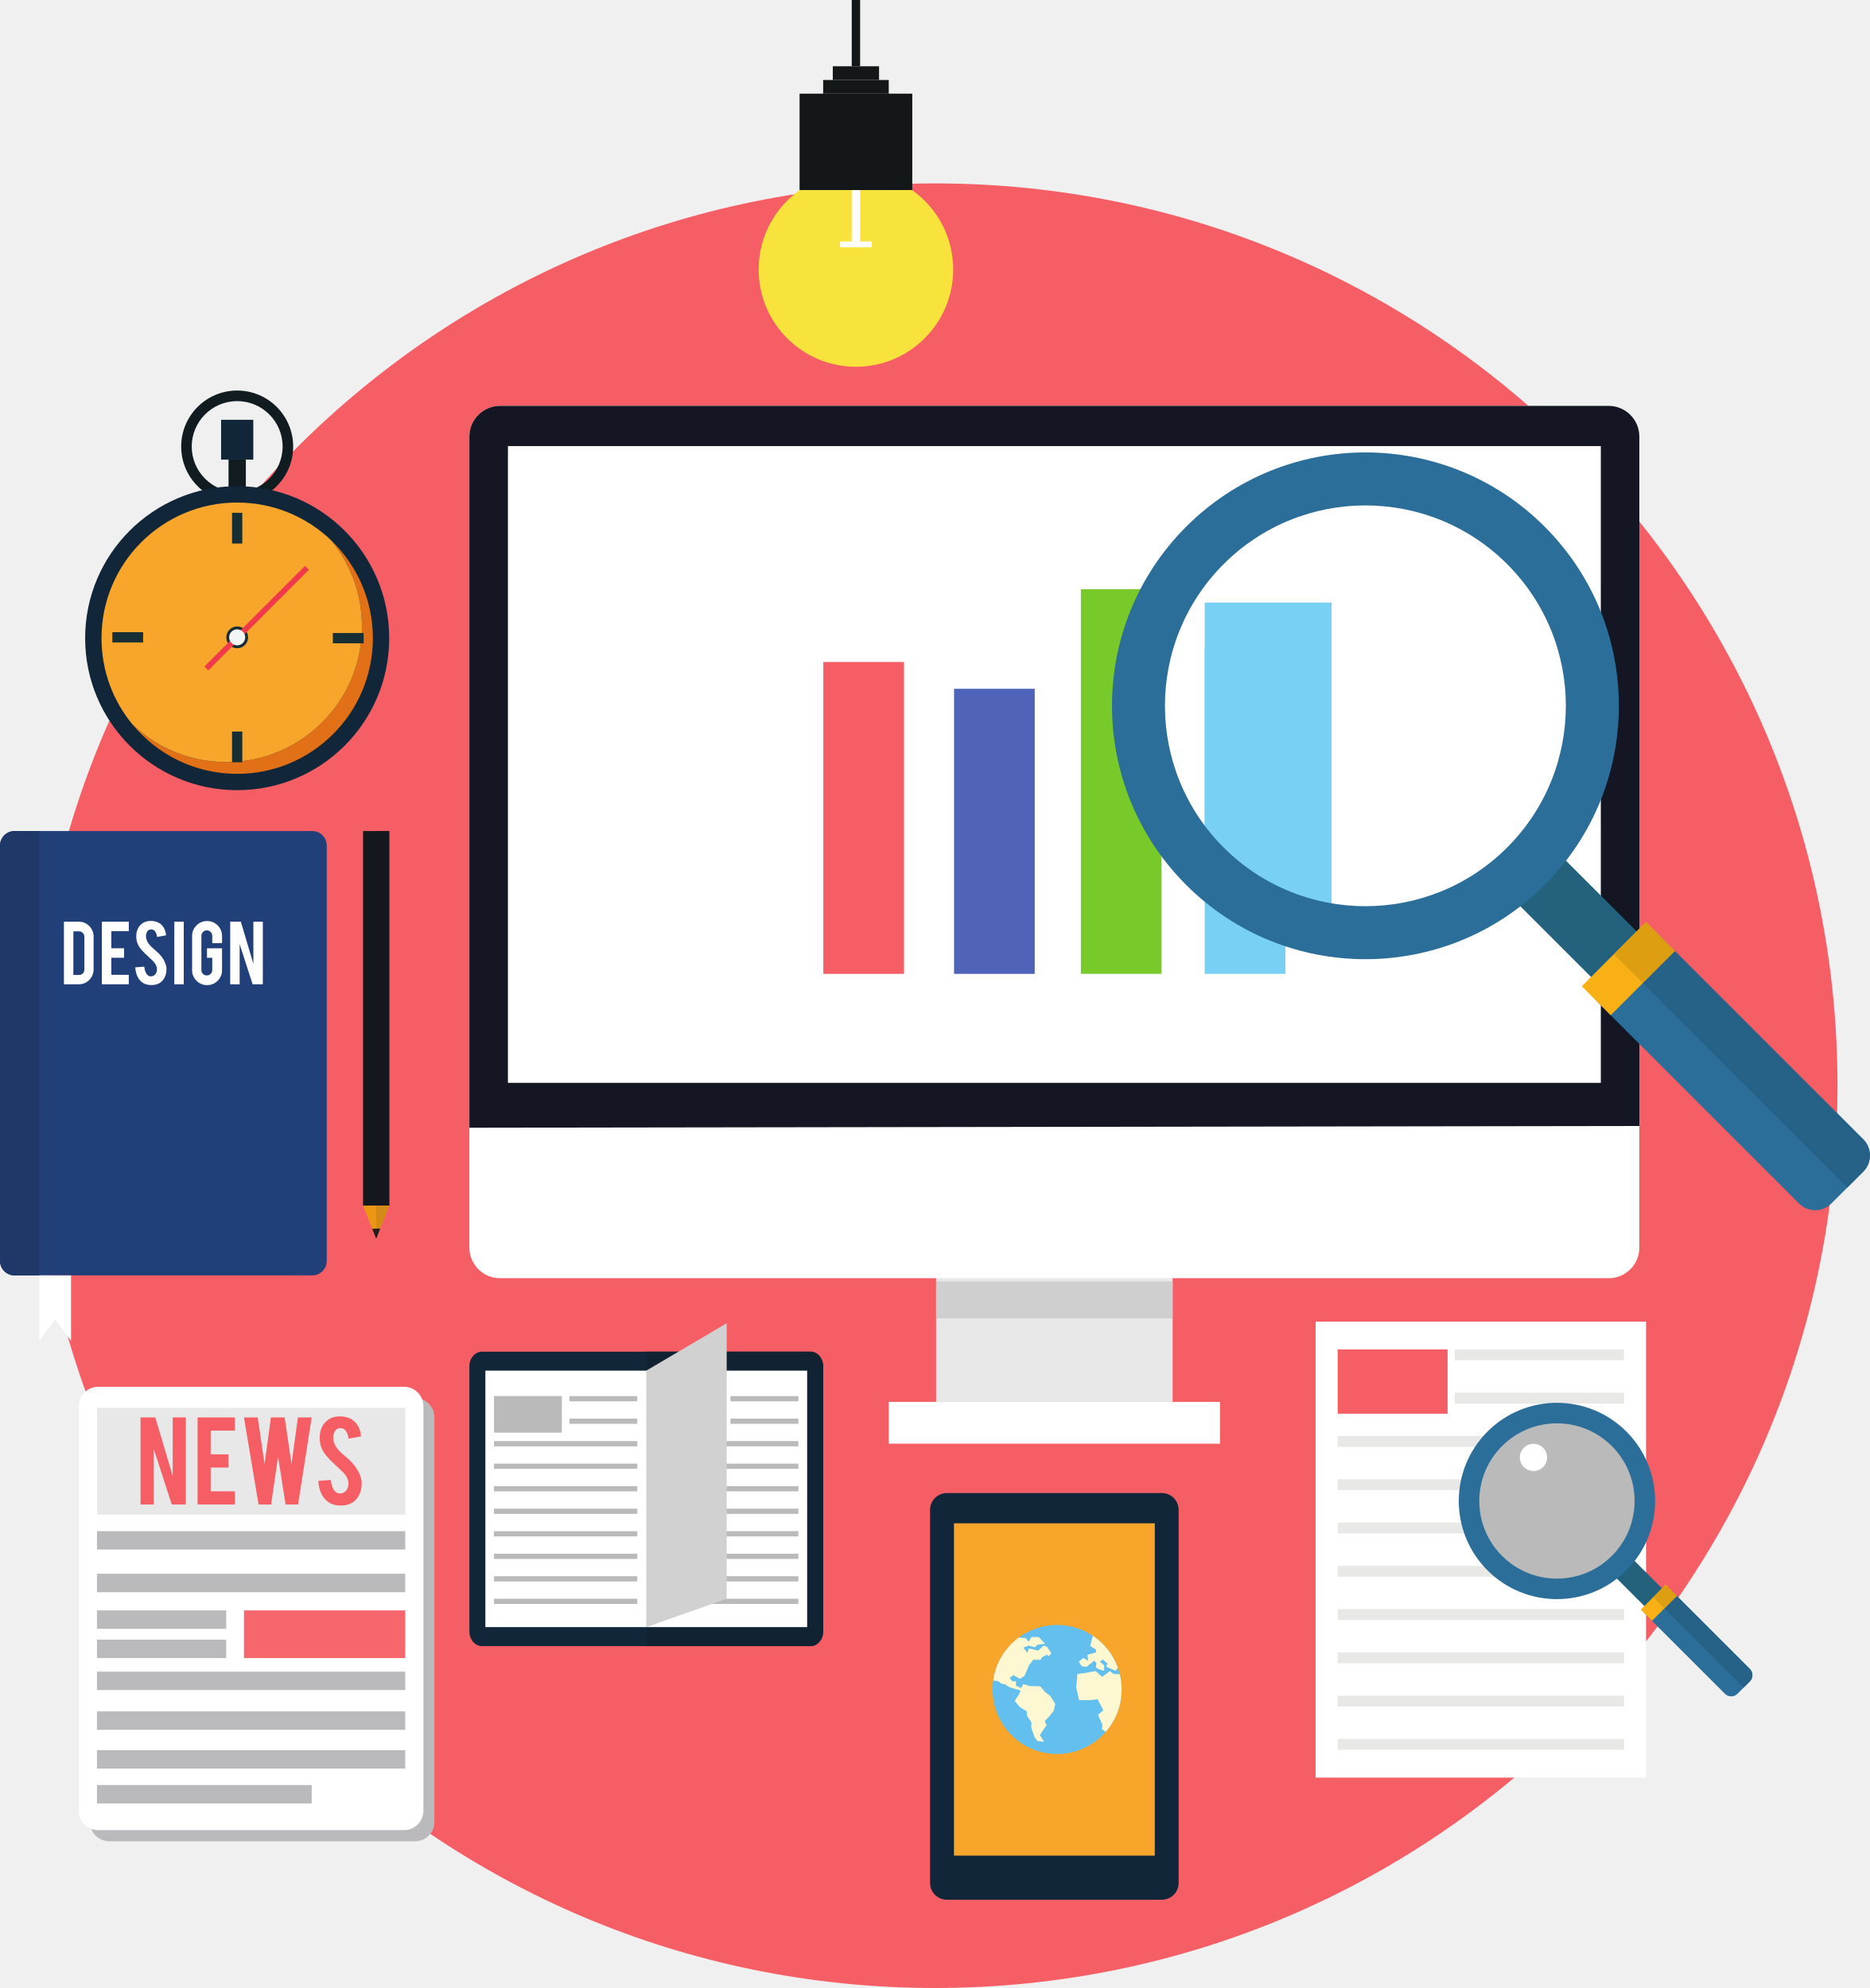
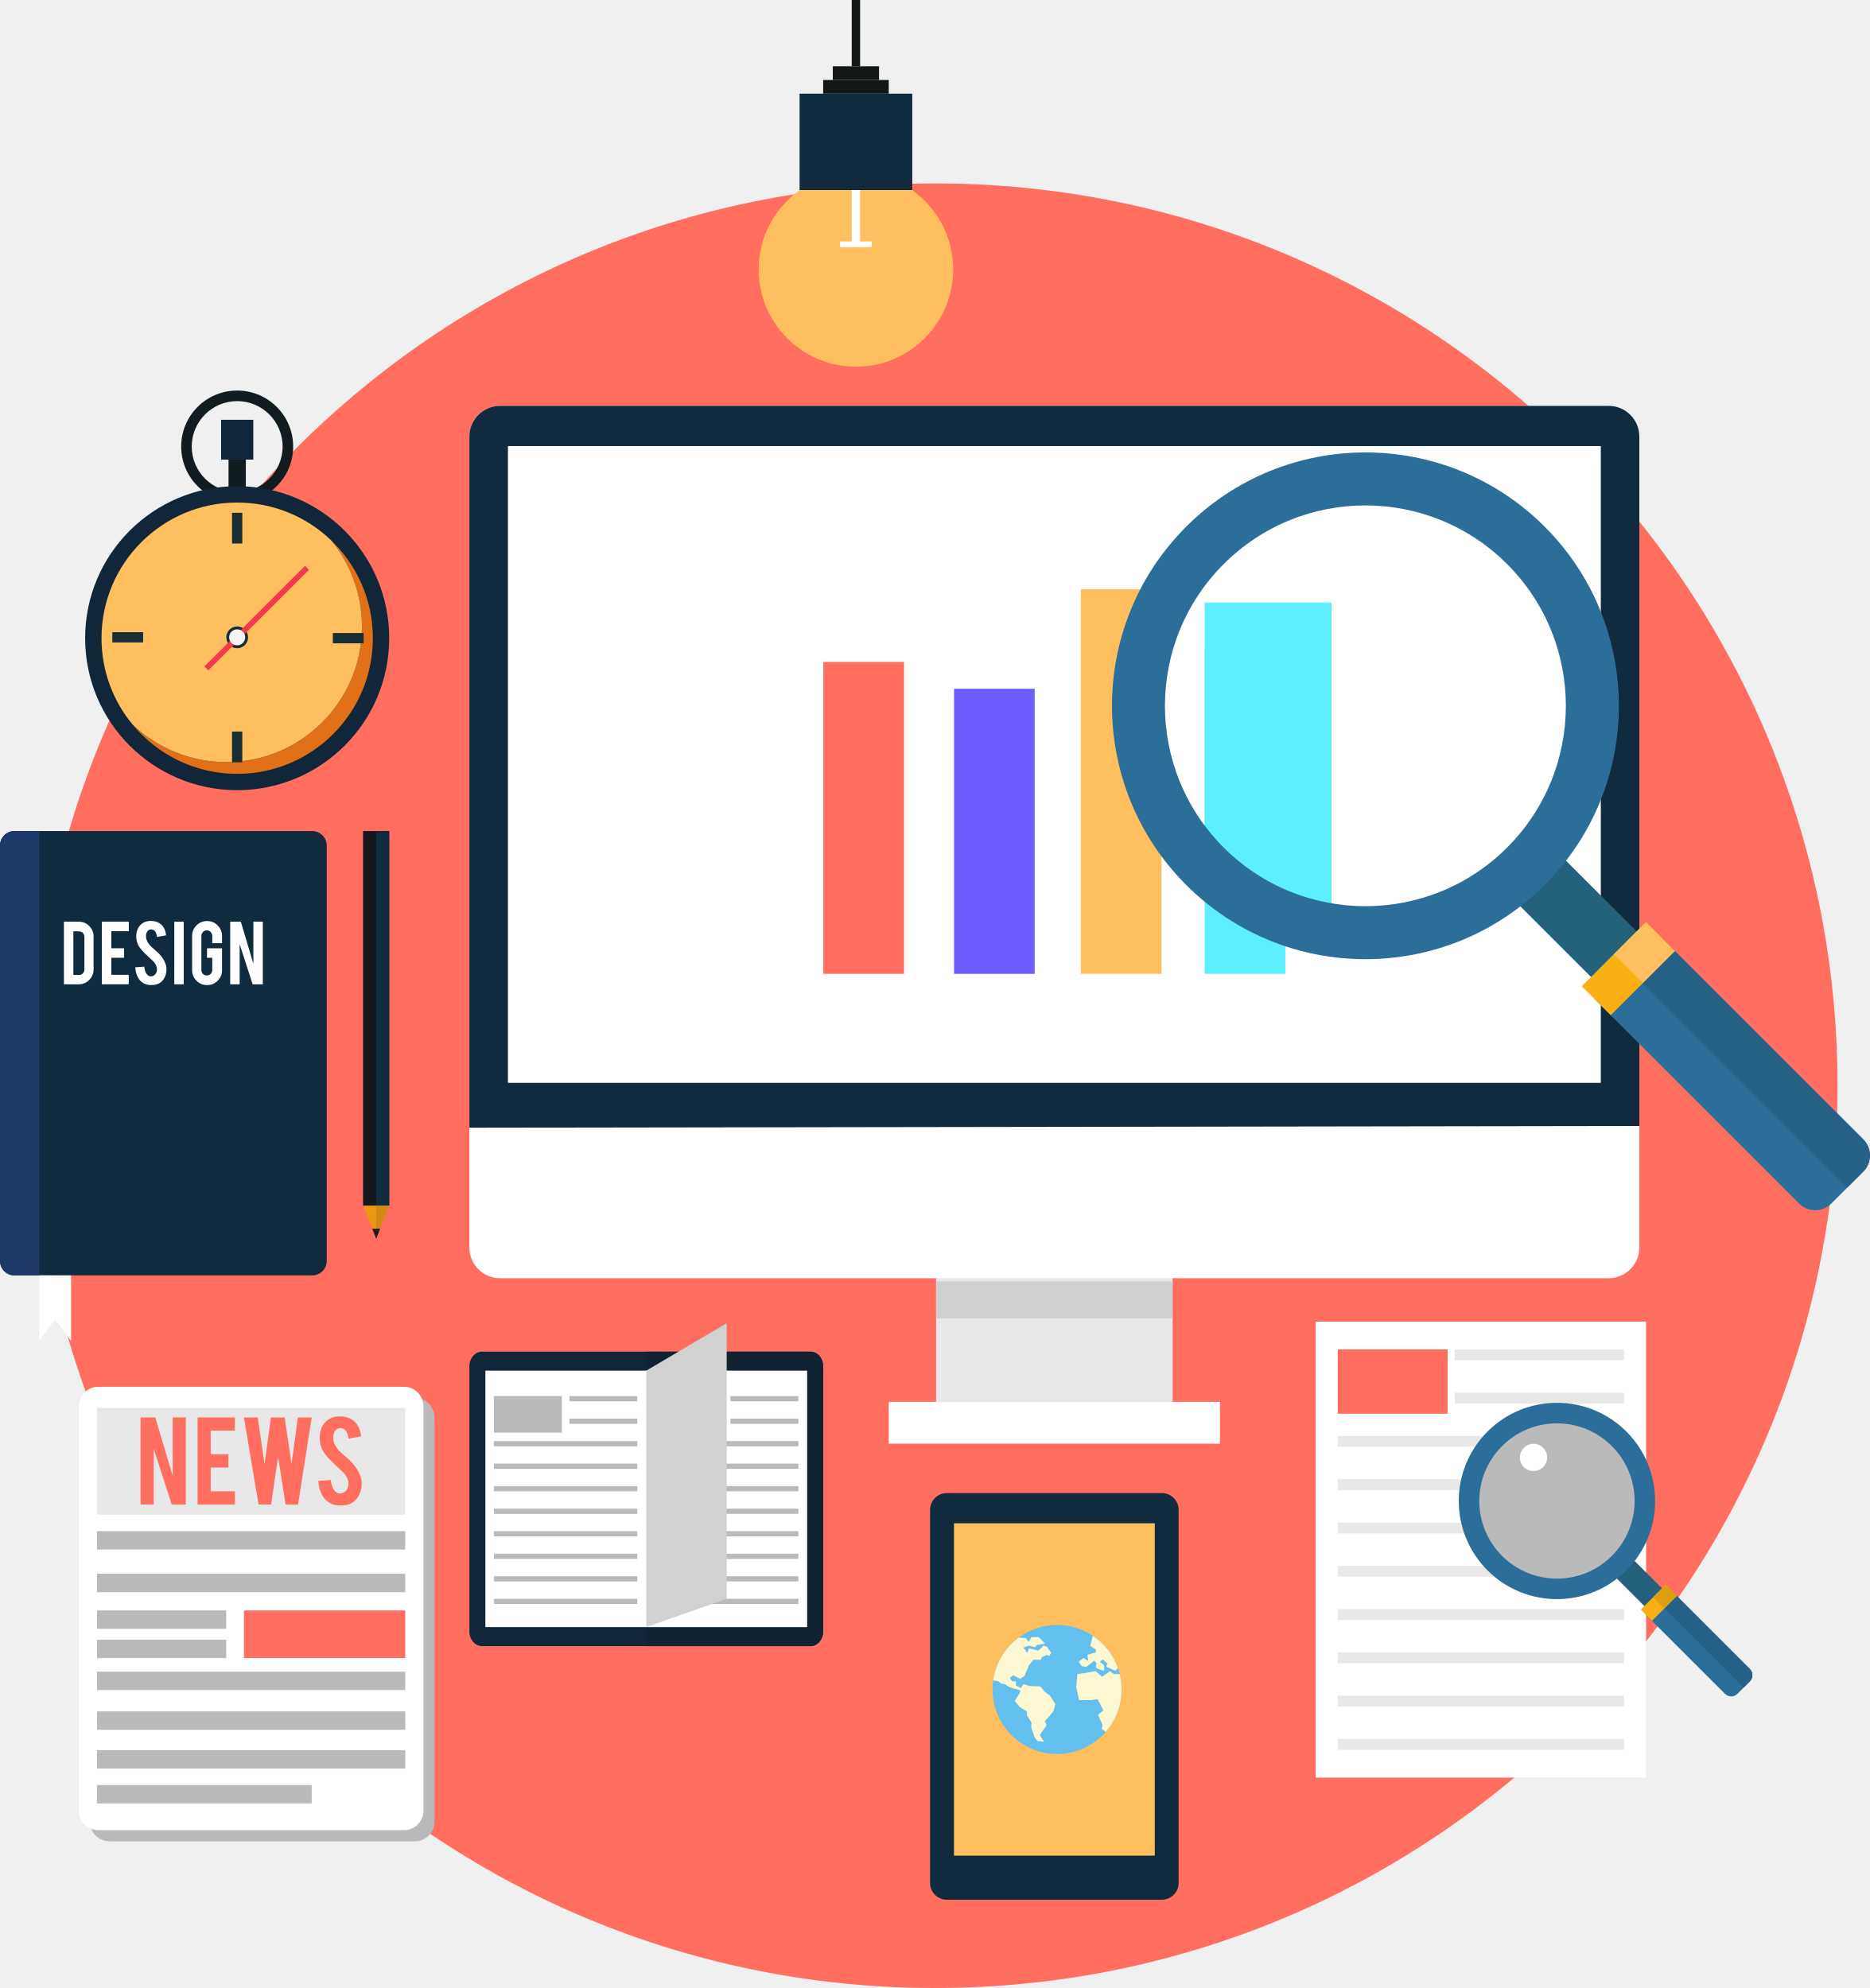
<svg xmlns="http://www.w3.org/2000/svg" width="388.849mm" height="413.504mm" viewBox="0 0 388.849 413.504" version="1.1" id="svg16585">
  <defs id="defs16579">
    <clipPath id="clip9">
      <path d="m 6029,2697 h 53 v 58 h -53 z m 0,0" id="path26" />
    </clipPath>
    <clipPath id="clip10">
      <path d="m 6076.68,2754.894 -46.703,-46.703 7.32,-7.344 43.031,43.031 c 1.008,1.008 1.512,2.352 1.512,3.672 0,1.32 -0.504,2.664 -1.512,3.672 l -3.648,3.672 m -39.383,-54.047 -2.93,-2.926 2.93,2.926" id="path29" />
    </clipPath>
  </defs>
  <g id="layer1" transform="translate(128.6568,189.4543)">
-     <path id="path5102" d="m 253.444,36.377 c 0,103.649 -84.031,187.672 -187.681,187.672 -103.649,0 -187.672,-84.023 -187.672,-187.672 0,-103.657 84.023,-187.681 187.672,-187.681 103.649,0 187.681,84.023 187.681,187.681" style="fill:#f45e64;fill-opacity:1;fill-rule:nonzero;stroke:none;stroke-width:0.353" />
+     <path id="path5102" d="m 253.444,36.377 c 0,103.649 -84.031,187.672 -187.681,187.672 -103.649,0 -187.672,-84.023 -187.672,-187.672 0,-103.657 84.023,-187.681 187.672,-187.681 103.649,0 187.681,84.023 187.681,187.681" style="fill:#ff6e5e;fill-opacity:1;fill-rule:nonzero;stroke:none;stroke-width:0.353" />
    <path id="path5132" d="m -79.338,-87.125 c -5.216,0 -9.449,-4.233 -9.449,-9.449 0,-5.216 4.233,-9.449 9.449,-9.449 5.216,0 9.449,4.233 9.449,9.449 0,5.216 -4.233,9.449 -9.449,9.449 z m 0,-21.099 c -6.434,0 -11.642,5.224 -11.642,11.65 0,6.434 5.208,11.65 11.642,11.65 6.435,0 11.642,-5.216 11.642,-11.65 0,-6.426 -5.206,-11.65 -11.642,-11.65" style="fill:#111c21;fill-opacity:1;fill-rule:nonzero;stroke:none;stroke-width:0.353" />
    <path id="path5134" d="m -77.534,-82.791 h -3.598 v -11.066 h 3.598 v 11.066" style="fill:#111c21;fill-opacity:1;fill-rule:nonzero;stroke:none;stroke-width:0.353" />
    <path id="path5136" d="m -47.723,-56.713 c 0,17.458 -14.157,31.614 -31.615,31.614 -17.458,0 -31.615,-14.155 -31.615,-31.614 0,-17.458 14.157,-31.615 31.615,-31.615 17.458,0 31.615,14.157 31.615,31.615" style="fill:#112638;fill-opacity:1;fill-rule:nonzero;stroke:none;stroke-width:0.353" />
    <path id="path5138" d="m -59.822,-77.093 c 4.021,4.877 6.434,11.125 6.434,17.941 0,15.579 -12.631,28.211 -28.21,28.211 -7.578,0 -14.453,-2.981 -19.516,-7.84 5.173,6.282 13.005,10.287 21.776,10.287 15.579,0 28.219,-12.641 28.219,-28.219 0,-8.009 -3.345,-15.24 -8.704,-20.38" style="fill:#e17017;fill-opacity:1;fill-rule:nonzero;stroke:none;stroke-width:0.353" />
-     <path id="path5140" d="m -53.388,-59.153 c 0,-6.816 -2.413,-13.064 -6.434,-17.941 -5.071,-4.851 -11.946,-7.831 -19.516,-7.831 -15.579,0 -28.211,12.632 -28.211,28.211 0,6.816 2.413,13.064 6.435,17.932 5.063,4.859 11.938,7.84 19.516,7.84 15.579,0 28.21,-12.632 28.21,-28.211" style="fill:#f8a62b;fill-opacity:1;fill-rule:nonzero;stroke:none;stroke-width:0.353" />
+     <path id="path5140" d="m -53.388,-59.153 c 0,-6.816 -2.413,-13.064 -6.434,-17.941 -5.071,-4.851 -11.946,-7.831 -19.516,-7.831 -15.579,0 -28.211,12.632 -28.211,28.211 0,6.816 2.413,13.064 6.435,17.932 5.063,4.859 11.938,7.84 19.516,7.84 15.579,0 28.21,-12.632 28.21,-28.211" style="fill:#ffbf5e;fill-opacity:1;fill-rule:nonzero;stroke:none;stroke-width:0.353" />
    <path id="path5142" d="m -75.985,-102.138 h -6.697 v 8.281 h 6.697 v -8.281" style="fill:#112638;fill-opacity:1;fill-rule:nonzero;stroke:none;stroke-width:0.353" />
    <path id="path5144" d="m -77.069,-56.891 c 0,1.253 -1.017,2.268 -2.27,2.268 -1.253,0 -2.26,-1.016 -2.26,-2.268 0,-1.244 1.007,-2.261 2.26,-2.261 1.253,0 2.27,1.017 2.27,2.261" style="fill:#172e35;fill-opacity:1;fill-rule:nonzero;stroke:none;stroke-width:0.353" />
    <path id="path5146" d="m -80.405,-76.399 v -6.393 h 2.133 v 6.393 h -2.133" style="fill:#172e35;fill-opacity:1;fill-rule:nonzero;stroke:none;stroke-width:0.353" />
    <path id="path5148" d="m -80.405,-30.899 v -6.393 h 2.133 v 6.393 h -2.133" style="fill:#172e35;fill-opacity:1;fill-rule:nonzero;stroke:none;stroke-width:0.353" />
    <path id="path5150" d="m -86.154,-50.829 0.813,0.813 20.93,-20.921 -0.821,-0.821 -20.921,20.93" style="fill:#f03a4c;fill-opacity:1;fill-rule:nonzero;stroke:none;stroke-width:0.353" />
    <path id="path5152" d="m -77.671,-56.891 c 0,0.922 -0.744,1.667 -1.667,1.667 -0.923,0 -1.667,-0.746 -1.667,-1.667 0,-0.915 0.744,-1.659 1.667,-1.659 0.923,0 1.667,0.744 1.667,1.659" style="fill:#f3f5f5;fill-opacity:1;fill-rule:nonzero;stroke:none;stroke-width:0.353" />
    <path id="path5154" d="m -98.897,-55.825 h -6.4 v -2.133 h 6.4 v 2.133" style="fill:#172e35;fill-opacity:1;fill-rule:nonzero;stroke:none;stroke-width:0.353" />
    <path id="path5156" d="m -53.041,-55.647 h -6.401 v -2.133 h 6.401 v 2.133" style="fill:#172e35;fill-opacity:1;fill-rule:nonzero;stroke:none;stroke-width:0.353" />
    <path id="path5158" d="m 42.515,149.882 c 0,1.684 -1.186,3.055 -2.633,3.055 h -68.309 c -1.44,0 -2.625,-1.371 -2.625,-3.055 V 94.739 c 0,-1.677 1.185,-3.048 2.625,-3.048 h 68.309 c 1.447,0 2.633,1.371 2.633,3.048 v 55.144" style="fill:#112638;fill-opacity:1;fill-rule:nonzero;stroke:none;stroke-width:0.353" />
    <path id="path5160" d="M 39.881,152.937 H 5.735 V 91.69 H 39.881 c 1.447,0 2.633,1.371 2.633,3.048 v 55.144 c 0,1.684 -1.186,3.055 -2.633,3.055" style="fill:#112333;fill-opacity:1;fill-rule:nonzero;stroke:none;stroke-width:0.353" />
    <path id="path5162" d="M 5.735,95.636 H -27.725 v 53.348 h 66.912 V 95.636 H 5.735" style="fill:#ffffff;fill-opacity:1;fill-rule:nonzero;stroke:none;stroke-width:0.353" />
    <path id="path5164" d="M 3.855,102.019 H -10.259 v -1.091 H 3.855 v 1.091" style="fill:#bababa;fill-opacity:1;fill-rule:nonzero;stroke:none;stroke-width:0.353" />
    <path id="path5166" d="M 3.855,106.701 H -10.259 v -1.083 H 3.855 v 1.083" style="fill:#bababa;fill-opacity:1;fill-rule:nonzero;stroke:none;stroke-width:0.353" />
    <path id="path5168" d="M 3.855,111.384 H -25.939 v -1.085 H 3.855 v 1.085" style="fill:#bababa;fill-opacity:1;fill-rule:nonzero;stroke:none;stroke-width:0.353" />
    <path id="path5170" d="M 3.855,116.065 H -25.939 v -1.083 H 3.855 v 1.083" style="fill:#bababa;fill-opacity:1;fill-rule:nonzero;stroke:none;stroke-width:0.353" />
    <path id="path5172" d="M 3.855,120.748 H -25.939 v -1.083 H 3.855 v 1.083" style="fill:#bababa;fill-opacity:1;fill-rule:nonzero;stroke:none;stroke-width:0.353" />
    <path id="path5174" d="M 3.855,125.438 H -25.939 v -1.093 H 3.855 v 1.093" style="fill:#bababa;fill-opacity:1;fill-rule:nonzero;stroke:none;stroke-width:0.353" />
    <path id="path5176" d="M 3.855,130.12 H -25.939 v -1.083 H 3.855 v 1.083" style="fill:#bababa;fill-opacity:1;fill-rule:nonzero;stroke:none;stroke-width:0.353" />
    <path id="path5178" d="M 3.855,134.802 H -25.939 V 133.719 H 3.855 v 1.083" style="fill:#bababa;fill-opacity:1;fill-rule:nonzero;stroke:none;stroke-width:0.353" />
    <path id="path5180" d="M 3.855,139.485 H -25.939 v -1.085 H 3.855 v 1.085" style="fill:#bababa;fill-opacity:1;fill-rule:nonzero;stroke:none;stroke-width:0.353" />
    <path id="path5182" d="M 3.855,144.166 H -25.939 v -1.083 H 3.855 v 1.083" style="fill:#bababa;fill-opacity:1;fill-rule:nonzero;stroke:none;stroke-width:0.353" />
    <path id="path5184" d="m -11.825,108.538 h -14.114 v -7.611 h 14.114 v 7.611" style="fill:#bababa;fill-opacity:1;fill-rule:nonzero;stroke:none;stroke-width:0.353" />
    <path id="path5186" d="m 37.358,102.019 h -14.122 v -1.091 h 14.122 v 1.091" style="fill:#bababa;fill-opacity:1;fill-rule:nonzero;stroke:none;stroke-width:0.353" />
    <path id="path5188" d="m 37.358,106.701 h -14.122 v -1.083 h 14.122 v 1.083" style="fill:#bababa;fill-opacity:1;fill-rule:nonzero;stroke:none;stroke-width:0.353" />
    <path id="path5190" d="M 37.358,111.384 H 7.555 v -1.093 H 37.358 v 1.093" style="fill:#bababa;fill-opacity:1;fill-rule:nonzero;stroke:none;stroke-width:0.353" />
    <path id="path5192" d="M 37.358,116.065 H 7.555 v -1.083 H 37.358 v 1.083" style="fill:#bababa;fill-opacity:1;fill-rule:nonzero;stroke:none;stroke-width:0.353" />
    <path id="path5194" d="M 37.358,120.748 H 7.555 v -1.083 H 37.358 v 1.083" style="fill:#bababa;fill-opacity:1;fill-rule:nonzero;stroke:none;stroke-width:0.353" />
    <path id="path5196" d="M 37.358,125.43 H 7.555 v -1.085 H 37.358 v 1.085" style="fill:#bababa;fill-opacity:1;fill-rule:nonzero;stroke:none;stroke-width:0.353" />
    <path id="path5198" d="M 37.358,130.12 H 7.555 v -1.091 H 37.358 v 1.091" style="fill:#bababa;fill-opacity:1;fill-rule:nonzero;stroke:none;stroke-width:0.353" />
    <path id="path5200" d="M 37.358,134.802 H 7.555 V 133.719 H 37.358 v 1.083" style="fill:#bababa;fill-opacity:1;fill-rule:nonzero;stroke:none;stroke-width:0.353" />
    <path id="path5202" d="M 37.358,139.485 H 7.555 v -1.085 H 37.358 v 1.085" style="fill:#bababa;fill-opacity:1;fill-rule:nonzero;stroke:none;stroke-width:0.353" />
    <path id="path5204" d="M 37.358,144.166 H 7.555 v -1.083 H 37.358 v 1.083" style="fill:#bababa;fill-opacity:1;fill-rule:nonzero;stroke:none;stroke-width:0.353" />
    <path id="path5206" d="M 21.678,108.53 H 7.555 v -7.603 H 21.678 v 7.603" style="fill:#bababa;fill-opacity:1;fill-rule:nonzero;stroke:none;stroke-width:0.353" />
    <path id="path5208" d="M 22.456,85.78 5.735,95.636 V 148.984 L 22.456,143.083 V 85.78" style="fill:#d1d1d1;fill-opacity:1;fill-rule:nonzero;stroke:none;stroke-width:0.353" />
    <path id="path5210" d="m 144.927,180.286 h 68.712 V 85.441 h -68.712 z m 0,0" style="fill:#ffffff;fill-opacity:1;fill-rule:nonzero;stroke:none;stroke-width:0.353" />
    <path id="path5212" d="m 209.045,93.476 h -35.179 v -2.252 h 35.179 v 2.252" style="fill:#e8e8e6;fill-opacity:1;fill-rule:nonzero;stroke:none;stroke-width:0.353" />
    <path id="path5214" d="m 209.045,102.484 h -35.179 v -2.26 h 35.179 v 2.26" style="fill:#e8e8e6;fill-opacity:1;fill-rule:nonzero;stroke:none;stroke-width:0.353" />
    <path id="path5216" d="m 181.384,111.484 h -31.869 v -2.252 h 31.869 v 2.252" style="fill:#e8e8e6;fill-opacity:1;fill-rule:nonzero;stroke:none;stroke-width:0.353" />
    <path id="path5218" d="m 177.625,120.486 h -28.109 v -2.253 h 28.109 v 2.253" style="fill:#e8e8e6;fill-opacity:1;fill-rule:nonzero;stroke:none;stroke-width:0.353" />
    <path id="path5220" d="m 178.074,129.494 h -28.558 v -2.261 h 28.558 v 2.261" style="fill:#e8e8e6;fill-opacity:1;fill-rule:nonzero;stroke:none;stroke-width:0.353" />
    <path id="path5222" d="m 184.5,138.494 h -34.984 v -2.252 h 34.984 v 2.252" style="fill:#e8e8e6;fill-opacity:1;fill-rule:nonzero;stroke:none;stroke-width:0.353" />
    <path id="path5224" d="m 209.045,147.494 h -59.53 v -2.252 h 59.53 v 2.252" style="fill:#e8e8e6;fill-opacity:1;fill-rule:nonzero;stroke:none;stroke-width:0.353" />
    <path id="path5226" d="m 209.045,156.502 h -59.53 v -2.26 h 59.53 v 2.26" style="fill:#e8e8e6;fill-opacity:1;fill-rule:nonzero;stroke:none;stroke-width:0.353" />
    <path id="path5228" d="m 209.045,165.502 h -59.53 v -2.252 h 59.53 v 2.252" style="fill:#e8e8e6;fill-opacity:1;fill-rule:nonzero;stroke:none;stroke-width:0.353" />
    <path id="path5230" d="m 209.045,174.51 h -59.53 v -2.26 h 59.53 v 2.26" style="fill:#e8e8e6;fill-opacity:1;fill-rule:nonzero;stroke:none;stroke-width:0.353" />
-     <path id="path5232" d="M 172.359,104.601 H 149.515 V 91.225 h 22.844 v 13.377" style="fill:#f45e64;fill-opacity:1;fill-rule:nonzero;stroke:none;stroke-width:0.353" />
+     <path id="path5232" d="M 172.359,104.601 H 149.515 V 91.225 h 22.844 v 13.377" style="fill:#ff6e5e;fill-opacity:1;fill-rule:nonzero;stroke:none;stroke-width:0.353" />
    <path id="path5234" d="m 212.263,122.746 c 0,9.482 -7.68,17.162 -17.162,17.162 -9.474,0 -17.162,-7.68 -17.162,-17.162 0,-9.474 7.688,-17.162 17.162,-17.162 9.482,0 17.162,7.688 17.162,17.162" style="fill:#bababa;fill-opacity:1;fill-rule:nonzero;stroke:none;stroke-width:0.353" />
    <path id="path5236" d="m 217.647,141.618 -3.674,3.674 -6.901,-6.9 3.675,-3.674 6.9,6.9" style="fill:#23617d;fill-opacity:1;fill-rule:nonzero;stroke:none;stroke-width:0.353" />
    <path id="path5238" d="m 235.216,157.687 c 0.711,0.711 0.711,1.88 0,2.591 l -2.582,2.582 c -0.711,0.711 -1.88,0.711 -2.591,0 L 213.828,146.648 c -0.711,-0.712 -0.711,-1.88 0,-2.592 l 2.582,-2.581 c 0.711,-0.712 1.88,-0.712 2.591,0 l 16.214,16.213" style="fill:#2b6e99;fill-opacity:1;fill-rule:nonzero;stroke:none;stroke-width:0.353" />
    <path id="path5240" d="m 206.522,134.167 c -6.307,6.309 -16.535,6.309 -22.834,0 -6.309,-6.307 -6.309,-16.527 0,-22.834 6.299,-6.307 16.527,-6.307 22.834,0 6.307,6.307 6.307,16.527 0,22.834 z m -25.858,-25.857 c -7.966,7.976 -7.966,20.905 0,28.873 7.976,7.975 20.905,7.975 28.88,0 7.968,-7.968 7.968,-20.897 0,-28.873 -7.975,-7.975 -20.903,-7.975 -28.88,0" style="fill:#2b6e99;fill-opacity:1;fill-rule:nonzero;stroke:none;stroke-width:0.353" />
    <path id="path5242" d="m 220.035,142.507 -5.173,5.173 -2.329,-2.329 5.173,-5.173 2.329,2.329" style="fill:#f8b014;fill-opacity:1;fill-rule:nonzero;stroke:none;stroke-width:0.353" />
    <g transform="matrix(0.3527778,0,0,0.3527778,-1909.789,-810.2922)" style="clip-rule:nonzero" id="g5248" clip-path="url(#clip9)">
      <g style="clip-rule:nonzero" id="g5246" clip-path="url(#clip10)">
        <path id="path5244" d="m 6029.977,2754.894 h 51.879 v -56.969 h -51.879 z m 0,0" style="fill:#266187;fill-opacity:1;fill-rule:nonzero;stroke:none" />
      </g>
    </g>
    <path id="path5250" d="m 217.453,145.098 -2.337,-2.337 1.295,-1.286 1.295,-1.297 1.287,1.297 h 0.008 l 1.034,1.032 -2.582,2.591" style="fill:#de9e11;fill-opacity:1;fill-rule:nonzero;stroke:none;stroke-width:0.353" />
    <path id="path5252" d="m 193.06,113.695 c 0,1.567 -1.261,2.828 -2.828,2.828 -1.567,0 -2.836,-1.261 -2.836,-2.828 0,-1.567 1.269,-2.836 2.836,-2.836 1.567,0 2.828,1.269 2.828,2.836" style="fill:#ffffff;fill-opacity:1;fill-rule:nonzero;stroke:none;stroke-width:0.353" />
    <path id="path5254" d="m -53.16,61.328 h 5.436 v -77.924 h -5.436 z m 0,0" style="fill:#14171e;fill-opacity:1;fill-rule:nonzero;stroke:none;stroke-width:0.353" />
-     <path id="path5256" d="m -50.441,61.328 h 2.716 v -77.924 h -2.716 z m 0,0" style="fill:#14171e;fill-opacity:1;fill-rule:nonzero;stroke:none;stroke-width:0.353" />
+     <path id="path5256" d="m -50.441,61.328 h 2.716 v -77.924 h -2.716 z m 0,0" style="fill:#112b3e;fill-opacity:1;fill-rule:nonzero;stroke:none;stroke-width:0.353" />
    <path id="path5258" d="m -47.723,61.328 -2.718,6.842 -2.719,-6.842 h 5.436" style="fill:#eb9714;fill-opacity:1;fill-rule:nonzero;stroke:none;stroke-width:0.353" />
    <path id="path5260" d="m -50.441,68.17 0.812,-2.049 h -1.625 l 0.813,2.049" style="fill:#1e1c1c;fill-opacity:1;fill-rule:nonzero;stroke:none;stroke-width:0.353" />
    <path id="path5262" d="m -49.629,66.121 h -0.812 v -4.793 h 2.718 l -1.906,4.793" style="fill:#d48a17;fill-opacity:1;fill-rule:nonzero;stroke:none;stroke-width:0.353" />
    <path id="path5264" d="m -50.441,68.17 v -2.049 h 0.812 l -0.812,2.049" style="fill:#1e1c1c;fill-opacity:1;fill-rule:nonzero;stroke:none;stroke-width:0.353" />
-     <path id="path5266" d="m -63.735,-16.599 h -61.907 c -0.831,0 -1.583,0.339 -2.135,0.889 -0.406,0.407 -0.703,0.932 -0.821,1.524 -0.041,0.194 -0.059,0.398 -0.059,0.609 v 86.395 c 0,1.659 1.355,3.014 3.015,3.014 h 61.907 c 1.661,0 3.023,-1.355 3.023,-3.014 v -86.395 c 0,-1.667 -1.363,-3.022 -3.023,-3.022" style="fill:#213f78;fill-opacity:1;fill-rule:nonzero;stroke:none;stroke-width:0.353" />
+     <path id="path5266" d="m -63.735,-16.599 h -61.907 c -0.831,0 -1.583,0.339 -2.135,0.889 -0.406,0.407 -0.703,0.932 -0.821,1.524 -0.041,0.194 -0.059,0.398 -0.059,0.609 v 86.395 c 0,1.659 1.355,3.014 3.015,3.014 h 61.907 c 1.661,0 3.023,-1.355 3.023,-3.014 v -86.395 c 0,-1.667 -1.363,-3.022 -3.023,-3.022" style="fill:#112b3e;fill-opacity:1;fill-rule:nonzero;stroke:none;stroke-width:0.353" />
    <path id="path5268" d="m -113.399,13.339 h 1.185 c 0.305,0 0.576,-0.11 0.787,-0.339 0.212,-0.219 0.322,-0.491 0.322,-0.795 v -6.816 c 0,-0.305 -0.11,-0.576 -0.331,-0.797 -0.22,-0.219 -0.474,-0.329 -0.779,-0.329 h -1.185 z m 4.207,-1.177 c 0,0.864 -0.305,1.6 -0.905,2.202 -0.601,0.617 -1.33,0.914 -2.184,0.914 h -3.083 V 2.257 h 3.083 c 0.854,0 1.592,0.305 2.192,0.914 0.593,0.61 0.897,1.338 0.897,2.194 v 6.798" style="fill:#ffffff;fill-opacity:1;fill-rule:nonzero;stroke:none;stroke-width:0.353" />
    <path id="path5270" d="M -107.472,15.278 V 2.257 h 5.596 v 1.972 h -3.633 v 3.557 h 2.65 v 1.972 h -2.65 v 3.548 h 3.633 v 1.972 h -5.596" style="fill:#ffffff;fill-opacity:1;fill-rule:nonzero;stroke:none;stroke-width:0.353" />
    <path id="path5272" d="m -94.036,12.044 c 0.009,0.907 -0.22,1.685 -0.711,2.321 -0.313,0.44 -0.762,0.744 -1.346,0.93 -0.313,0.094 -0.677,0.145 -1.091,0.145 -0.772,0 -1.406,-0.186 -1.914,-0.568 -0.423,-0.313 -0.754,-0.736 -0.999,-1.277 -0.245,-0.535 -0.39,-1.152 -0.431,-1.847 l 1.87,-0.135 c 0.085,0.762 0.28,1.312 0.602,1.651 0.237,0.262 0.499,0.38 0.813,0.364 0.423,-0.008 0.77,-0.22 1.024,-0.635 0.135,-0.194 0.203,-0.482 0.203,-0.854 0,-0.542 -0.254,-1.085 -0.736,-1.618 -0.39,-0.364 -0.974,-0.914 -1.753,-1.651 -0.652,-0.635 -1.109,-1.193 -1.379,-1.694 -0.288,-0.558 -0.441,-1.167 -0.441,-1.829 0,-1.185 0.407,-2.082 1.203,-2.693 0.482,-0.372 1.1,-0.558 1.829,-0.558 0.693,0 1.295,0.161 1.794,0.474 0.39,0.237 0.695,0.576 0.94,1.016 0.237,0.433 0.382,0.94 0.433,1.508 l -1.88,0.339 c -0.059,-0.525 -0.212,-0.948 -0.458,-1.244 -0.186,-0.212 -0.441,-0.322 -0.779,-0.322 -0.365,0 -0.635,0.161 -0.821,0.482 -0.153,0.255 -0.237,0.576 -0.237,0.948 0,0.602 0.262,1.203 0.779,1.82 0.194,0.237 0.482,0.517 0.872,0.83 0.448,0.382 0.752,0.653 0.897,0.805 0.491,0.482 0.864,0.956 1.126,1.432 0.127,0.219 0.22,0.423 0.296,0.609 0.194,0.466 0.288,0.889 0.296,1.253" style="fill:#ffffff;fill-opacity:1;fill-rule:nonzero;stroke:none;stroke-width:0.353" />
    <path id="path5274" d="m -90.447,15.278 h -1.964 V 2.265 h 1.964 v 13.013" style="fill:#ffffff;fill-opacity:1;fill-rule:nonzero;stroke:none;stroke-width:0.353" />
    <path id="path5276" d="m -85.594,15.448 c -0.864,0 -1.601,-0.305 -2.21,-0.914 -0.601,-0.61 -0.905,-1.338 -0.905,-2.194 v -7.104 c 0,-0.863 0.305,-1.6 0.914,-2.209 0.61,-0.601 1.346,-0.907 2.202,-0.907 0.863,0 1.6,0.306 2.201,0.915 0.609,0.609 0.907,1.338 0.907,2.201 v 1.491 h -2.033 v -1.532 c 0,-0.314 -0.11,-0.576 -0.339,-0.797 -0.211,-0.229 -0.482,-0.339 -0.795,-0.339 -0.306,0 -0.576,0.11 -0.797,0.339 -0.22,0.22 -0.329,0.482 -0.329,0.797 v 7.129 c 0,0.313 0.109,0.576 0.329,0.795 0.22,0.212 0.491,0.322 0.797,0.322 0.313,0 0.584,-0.11 0.795,-0.322 0.229,-0.219 0.339,-0.482 0.339,-0.795 v -2.558 h -1.093 v -1.972 h 3.125 v 4.546 c 0,0.872 -0.306,1.6 -0.915,2.21 -0.609,0.601 -1.338,0.897 -2.192,0.897" style="fill:#ffffff;fill-opacity:1;fill-rule:nonzero;stroke:none;stroke-width:0.353" />
    <path id="path5278" d="m -78.576,2.257 2.607,8.755 v -8.755 h 1.965 v 13.021 h -2.117 l -2.701,-8.34 v 8.34 h -1.965 V 2.257 h 2.21" style="fill:#ffffff;fill-opacity:1;fill-rule:nonzero;stroke:none;stroke-width:0.353" />
    <path id="path5280" d="m -120.503,75.832 h -5.139 c -1.661,0 -3.015,-1.355 -3.015,-3.014 v -86.395 c 0,-0.211 0.018,-0.415 0.059,-0.609 0.118,-0.593 0.415,-1.118 0.821,-1.524 0.551,-0.55 1.304,-0.889 2.135,-0.889 h 5.139 v 92.431" style="fill:#1e3868;fill-opacity:1;fill-rule:nonzero;stroke:none;stroke-width:0.353" />
    <path id="path5282" d="m -113.881,89.437 -3.311,-4.444 -3.31,4.444 v -13.605 h 6.621 v 13.605" style="fill:#ffffff;fill-opacity:1;fill-rule:nonzero;stroke:none;stroke-width:0.353" />
    <path id="path5284" d="M 66.001,102.137 H 115.182 V 70.338 H 66.001 Z m 0,0" style="fill:#e8e8e8;fill-opacity:1;fill-rule:nonzero;stroke:none;stroke-width:0.353" />
    <path id="path5286" d="m 212.237,70.05 c 0,3.496 -2.862,6.367 -6.367,6.367 H -24.685 c -3.497,0 -6.368,-2.87 -6.368,-6.367 V -98.666 c 0,-3.496 2.87,-6.367 6.368,-6.367 H 205.87 c 3.504,0 6.367,2.87 6.367,6.367 V 70.05" style="fill:#ffffff;fill-opacity:1;fill-rule:nonzero;stroke:none;stroke-width:0.353" />
-     <path id="path5288" d="M 205.87,-105.033 H -24.685 c -3.497,0 -6.368,2.87 -6.368,6.367 V 45.107 l 243.29,-0.357 V -98.666 c 0,-3.496 -2.862,-6.367 -6.367,-6.367" style="fill:#141723;fill-opacity:1;fill-rule:nonzero;stroke:none;stroke-width:0.353" />
+     <path id="path5288" d="M 205.87,-105.033 H -24.685 c -3.497,0 -6.368,2.87 -6.368,6.367 V 45.107 l 243.29,-0.357 V -98.666 c 0,-3.496 -2.862,-6.367 -6.367,-6.367" style="fill:#112b3e;fill-opacity:1;fill-rule:nonzero;stroke:none;stroke-width:0.353" />
    <path id="path5290" d="M 204.228,35.776 H -23.034 V -96.668 H 204.228 V 35.776" style="fill:#ffffff;fill-opacity:1;fill-rule:nonzero;stroke:none;stroke-width:0.353" />
    <path id="path5292" d="M 125.039,110.833 H 56.155 v -8.695 h 68.884 v 8.695" style="fill:#ffffff;fill-opacity:1;fill-rule:nonzero;stroke:none;stroke-width:0.353" />
    <path id="path5294" d="m 66.001,84.748 h 49.181 v -7.666 H 66.001 Z m 0,0" style="fill:#cfcfcf;fill-opacity:1;fill-rule:nonzero;stroke:none;stroke-width:0.353" />
-     <path id="path5296" d="m 42.548,13.11 h 16.782 v -64.871 h -16.782 v 64.871" style="fill:#f45e64;fill-opacity:1;fill-rule:nonzero;stroke:none;stroke-width:0.353" />
-     <path id="path5298" d="m 69.734,-4.516 v 17.627 h 16.773 v -59.3 h -16.773 v 41.673" style="fill:#4f63b8;fill-opacity:1;fill-rule:nonzero;stroke:none;stroke-width:0.353" />
-     <path id="path5300" d="m 96.1,-30.086 v 43.196 h 16.78 v -80.009 H 96.1 v 36.813" style="fill:#78ca2b;fill-opacity:1;fill-rule:nonzero;stroke:none;stroke-width:0.353" />
-     <path id="path5302" d="m 121.855,-54.513 v 67.623 h 16.78 v -67.623 h -16.78" style="fill:#78d1f5;fill-opacity:1;fill-rule:nonzero;stroke:none;stroke-width:0.353" />
-     <path id="path5304" d="M 148.238,-0.064 121.855,-7.683 v -56.439 h 26.383 v 64.058" style="fill:#78d1f5;fill-opacity:1;fill-rule:nonzero;stroke:none;stroke-width:0.353" />
+     <path id="path5296" d="m 42.548,13.11 h 16.782 v -64.871 h -16.782 v 64.871" style="fill:#ff6e5e;fill-opacity:1;fill-rule:nonzero;stroke:none;stroke-width:0.353" />
+     <path id="path5298" d="m 69.734,-4.516 v 17.627 h 16.773 v -59.3 h -16.773 v 41.673" style="fill:#6e5eff;fill-opacity:1;fill-rule:nonzero;stroke:none;stroke-width:0.353" />
+     <path id="path5300" d="m 96.1,-30.086 v 43.196 h 16.78 v -80.009 H 96.1 v 36.813" style="fill:#ffbf5e;fill-opacity:1;fill-rule:nonzero;stroke:none;stroke-width:0.353" />
+     <path id="path5302" d="m 121.855,-54.513 v 67.623 h 16.78 v -67.623 h -16.78" style="fill:#5eefff;fill-opacity:1;fill-rule:nonzero;stroke:none;stroke-width:0.353" />
+     <path id="path5304" d="M 148.238,-0.064 121.855,-7.683 v -56.439 h 26.383 v 64.058" style="fill:#5eefff;fill-opacity:1;fill-rule:nonzero;stroke:none;stroke-width:0.353" />
    <path id="path5306" d="m 195.659,-11.747 -9.482,9.482 17.806,17.806 9.482,-9.484 -17.806,-17.804" style="fill:#23617d;fill-opacity:1;fill-rule:nonzero;stroke:none;stroke-width:0.353" />
    <path id="path5308" d="m 258.82,47.545 c 1.83,1.837 1.83,4.842 0,6.681 l -6.679,6.671 c -1.829,1.837 -4.834,1.837 -6.672,0 l -41.868,-41.868 c -1.837,-1.829 -1.837,-4.834 0,-6.671 l 6.672,-6.672 c 1.837,-1.837 4.842,-1.837 6.679,0 L 258.82,47.545" style="fill:#2b6e99;fill-opacity:1;fill-rule:nonzero;stroke:none;stroke-width:0.353" />
    <path id="path5310" d="m 184.746,-13.17 c -16.273,16.273 -42.672,16.273 -58.946,0 -16.282,-16.282 -16.282,-42.671 0,-58.952 16.273,-16.273 42.672,-16.273 58.946,0 16.28,16.282 16.28,42.671 0,58.952 z m -66.734,-66.743 c -20.582,20.582 -20.582,53.95 0,74.533 20.582,20.582 53.949,20.582 74.531,0 20.582,-20.582 20.582,-53.95 0,-74.533 -20.582,-20.582 -53.949,-20.582 -74.531,0" style="fill:#2b6e99;fill-opacity:1;fill-rule:nonzero;stroke:none;stroke-width:0.353" />
    <path id="path5312" d="m 219.629,8.362 -13.344,13.352 -6.019,-6.021 13.352,-13.352 6.011,6.021" style="fill:#f8b014;fill-opacity:1;fill-rule:nonzero;stroke:none;stroke-width:0.353" />
    <path id="path5314" d="m 260.192,50.881 c 0,-1.211 -0.458,-2.413 -1.373,-3.336 l -5.46,-5.453 v -0.008 l 5.46,5.461 c 0.915,0.923 1.373,2.125 1.373,3.336" style="fill:#cf3d3f;fill-opacity:1;fill-rule:nonzero;stroke:none;stroke-width:0.353" />
    <path id="path5316" d="m 253.36,42.092 -33.732,-33.73 -0.178,-0.178 33.909,33.9 v 0.008" style="fill:#d9595c;fill-opacity:1;fill-rule:nonzero;stroke:none;stroke-width:0.353" />
    <path id="path5318" d="m 206.945,9.022 v -0.008 l 3.023,-3.032 -0.356,0.364 -2.668,2.676" style="fill:#21576e;fill-opacity:1;fill-rule:nonzero;stroke:none;stroke-width:0.353" />
    <path id="path5320" d="m 255.477,57.56 -42.521,-42.528 6.672,-6.671 33.732,33.73 5.46,5.453 c 0.915,0.923 1.373,2.125 1.373,3.336 0,0.948 -0.28,1.896 -0.838,2.701 -0.153,0.229 -0.339,0.44 -0.535,0.644 l -3.343,3.335 m -48.532,-48.539 2.668,-2.676 -2.668,2.676" style="fill:#266187;fill-opacity:1;fill-rule:nonzero;stroke:none;stroke-width:0.353" />
-     <path id="path5322" d="m 212.956,15.033 -6.011,-6.011 2.668,-2.676 0.356,-0.364 0.305,-0.296 3.344,-3.345 3.335,3.345 2.676,2.676 -6.672,6.671" style="fill:#de9e11;fill-opacity:1;fill-rule:nonzero;stroke:none;stroke-width:0.353" />
-     <path id="path5324" d="m 116.437,202.205 c 0,1.914 -1.567,3.481 -3.48,3.481 H 68.236 c -1.922,0 -3.488,-1.567 -3.488,-3.481 v -77.622 c 0,-1.913 1.565,-3.48 3.488,-3.48 h 44.721 c 1.913,0 3.48,1.567 3.48,3.48 v 77.622" style="fill:#112638;fill-opacity:1;fill-rule:nonzero;stroke:none;stroke-width:0.353" />
-     <path id="path5326" d="m 69.717,127.394 v 69.122 H 111.475 V 127.394 H 69.717" style="fill:#f8a62b;fill-opacity:1;fill-rule:nonzero;stroke:none;stroke-width:0.353" />
+     <path id="path5322" d="m 212.956,15.033 -6.011,-6.011 2.668,-2.676 0.356,-0.364 0.305,-0.296 3.344,-3.345 3.335,3.345 2.676,2.676 -6.672,6.671" style="fill:#ffbf5e;fill-opacity:1;fill-rule:nonzero;stroke:none;stroke-width:0.353" />
+     <path id="path5324" d="m 116.437,202.205 c 0,1.914 -1.567,3.481 -3.48,3.481 H 68.236 c -1.922,0 -3.488,-1.567 -3.488,-3.481 v -77.622 c 0,-1.913 1.565,-3.48 3.488,-3.48 h 44.721 c 1.913,0 3.48,1.567 3.48,3.48 v 77.622" style="fill:#112b3e;fill-opacity:1;fill-rule:nonzero;stroke:none;stroke-width:0.353" />
+     <path id="path5326" d="m 69.717,127.394 v 69.122 H 111.475 V 127.394 H 69.717" style="fill:#ffbf5e;fill-opacity:1;fill-rule:nonzero;stroke:none;stroke-width:0.353" />
    <path id="path5328" d="m 104.575,161.955 c 0,7.408 -6.003,13.419 -13.411,13.419 -7.408,0 -13.419,-6.011 -13.419,-13.419 0,-7.408 6.011,-13.411 13.419,-13.411 7.408,0 13.411,6.003 13.411,13.411" style="fill:#63bfee;fill-opacity:1;fill-rule:nonzero;stroke:none;stroke-width:0.353" />
    <path id="path5330" d="m 104.211,158.831 -0.22,-0.077 h -1.058 l -0.77,-0.626 -1.634,1.202 -1.355,-1.202 -2.311,0.423 -1.481,0.169 -0.247,2.793 0.602,2.66 h 2.454 l 1.373,-0.204 0.593,1.085 0.617,1.253 -1.1,0.923 0.932,2.107 -0.153,0.831 0.821,0.601 c 2.057,-2.354 3.302,-5.436 3.302,-8.814 0,-1.075 -0.127,-2.117 -0.364,-3.124" style="fill:#fdf8d1;fill-opacity:1;fill-rule:nonzero;stroke:none;stroke-width:0.353" />
    <path id="path5332" d="m 79.514,160.702 0.872,0.203 0.871,0.568 1.169,0.364 0.602,0.152 0.575,0.247 -0.305,0.609 -0.94,1.508 1.034,1.236 1.481,0.93 v 0.839 l 0.965,1.473 c 0,0 -0.101,0.94 0,1.236 0.102,0.305 0.67,1.88 0.67,1.88 l 0.566,0.728 1.381,0.17 -0.872,-1.406 c 0,0 1.271,-1.939 1.371,-2.006 0.094,-0.059 -0.407,-0.838 -0.305,-0.932 0.102,-0.102 0.907,-0.973 0.907,-0.973 l 0.871,-1.101 0.365,-1.44 -1.101,-1.743 c 0,0 -1.236,-0.872 -1.236,-0.966 0,-0.101 -0.805,-0.973 -0.805,-0.973 l -2.243,-0.068 -1.271,-0.398 -0.464,0.83 -1.076,-0.533 0.035,-0.881 h -0.838 l -0.475,-0.728 0.712,-0.535 1.439,0.737 0.897,-0.568 0.974,-2.277 0.872,-1.101 h 1.565 l 0.237,-0.533 1.034,-0.509 0.44,0.296 0.466,-0.695 -0.905,-1.269 -0.703,-0.237 -0.254,0.245 -0.847,0.795 -1.972,-0.474 -0.272,0.94 -0.864,-1.1 1.136,-0.407 1.269,0.339 0.5,-0.508 1.608,-0.229 -1.304,-1.379 h -1.508 l -0.601,0.973 -0.601,-0.77 -1.457,-0.094 c -2.819,2.092 -4.791,5.259 -5.308,8.899 l 1.075,0.186 0.568,0.449" style="fill:#fdf8d1;fill-opacity:1;fill-rule:nonzero;stroke:none;stroke-width:0.353" />
    <path id="path5334" d="m 99.24,153.64 v 0.602 l -1.769,0.499 0.161,1.271 -0.999,-0.61 -0.974,0.78 0.635,0.94 0.966,0.135 1.643,-1.304 0.474,0.601 c 0,0 -0.306,0.703 0,0.932 0.296,0.237 1.565,0.601 1.565,0.601 v -1.134 l -0.872,-0.77 0.576,-0.466 1.034,0.872 -0.331,0.601 1.939,0.897 c 0,0 0.212,-0.245 0.525,-0.609 -0.973,-2.752 -2.828,-5.089 -5.216,-6.689 l -0.558,2.117 1.202,0.736" style="fill:#fdf8d1;fill-opacity:1;fill-rule:nonzero;stroke:none;stroke-width:0.353" />
    <path id="path5336" d="m -70.109,101.317 c -2.219,0 -5.842,0 -8.06,0 h -27.762 c -2.219,0 -4.031,1.811 -4.031,4.029 v 84.158 c 0,2.219 1.812,4.031 4.031,4.031 h 27.762 c 2.219,0 5.842,0 8.06,0 h 27.762 c 2.219,0 4.031,-1.812 4.031,-4.031 v -84.158 c 0,-2.219 -1.812,-4.029 -4.031,-4.029 h -27.762" style="fill:#bababd;fill-opacity:1;fill-rule:nonzero;stroke:none;stroke-width:0.353" />
    <path id="path5338" d="m -72.404,98.997 c -2.219,0 -5.85,0 -8.06,0 H -108.226 c -2.227,0 -4.039,1.812 -4.039,4.031 v 84.166 c 0,2.21 1.812,4.023 4.039,4.023 h 27.762 c 2.21,0 5.842,0 8.06,0 h 27.762 c 2.219,0 4.031,-1.812 4.031,-4.023 v -84.166 c 0,-2.219 -1.812,-4.031 -4.031,-4.031 h -27.762" style="fill:#ffffff;fill-opacity:1;fill-rule:nonzero;stroke:none;stroke-width:0.353" />
    <path id="path5340" d="M -44.387,125.59 H -108.489 v -22.207 h 64.102 v 22.207" style="fill:#e8e8e8;fill-opacity:1;fill-rule:nonzero;stroke:none;stroke-width:0.353" />
-     <path id="path5342" d="m -96.365,105.373 3.624,12.165 v -12.165 h 2.726 v 18.11 h -2.928 l -3.751,-11.6 v 11.6 h -2.735 v -18.11 h 3.065" style="fill:#f45e64;fill-opacity:1;fill-rule:nonzero;stroke:none;stroke-width:0.353" />
-     <path id="path5344" d="m -87.568,123.483 v -18.11 h 7.764 v 2.742 h -5.038 v 4.936 h 3.683 v 2.744 h -3.683 v 4.944 h 5.038 v 2.744 h -7.764" style="fill:#f45e64;fill-opacity:1;fill-rule:nonzero;stroke:none;stroke-width:0.353" />
-     <path id="path5346" d="m -66.706,105.381 h 2.862 l -2.828,18.102 h -2.6 l -1.557,-9.958 -1.457,9.958 h -2.607 l -3.032,-18.102 h 2.862 l 1.422,9.694 1.32,-9.694 h 2.862 l 1.422,9.685 1.33,-9.685" style="fill:#f45e64;fill-opacity:1;fill-rule:nonzero;stroke:none;stroke-width:0.353" />
-     <path id="path5348" d="m -53.448,118.978 c 0.018,1.261 -0.305,2.337 -0.973,3.234 -0.449,0.609 -1.075,1.032 -1.88,1.287 -0.431,0.127 -0.94,0.194 -1.524,0.194 -1.067,0 -1.947,-0.262 -2.65,-0.787 -0.593,-0.441 -1.058,-1.025 -1.397,-1.769 -0.339,-0.745 -0.542,-1.601 -0.593,-2.566 l 2.599,-0.186 c 0.11,1.05 0.39,1.812 0.83,2.294 0.331,0.356 0.703,0.525 1.127,0.507 0.601,-0.025 1.075,-0.313 1.43,-0.879 0.186,-0.28 0.28,-0.686 0.28,-1.203 0,-0.754 -0.347,-1.498 -1.034,-2.243 -0.533,-0.508 -1.338,-1.279 -2.421,-2.294 -0.907,-0.881 -1.541,-1.667 -1.922,-2.362 -0.407,-0.78 -0.601,-1.626 -0.601,-2.54 0,-1.652 0.55,-2.897 1.659,-3.743 0.678,-0.517 1.524,-0.77 2.54,-0.77 0.974,0 1.804,0.221 2.498,0.652 0.542,0.339 0.973,0.805 1.304,1.414 0.339,0.609 0.533,1.304 0.601,2.09 l -2.607,0.484 c -0.085,-0.746 -0.296,-1.322 -0.644,-1.736 -0.245,-0.305 -0.609,-0.448 -1.083,-0.448 -0.5,0 -0.881,0.219 -1.136,0.668 -0.211,0.347 -0.321,0.795 -0.321,1.32 0,0.83 0.356,1.677 1.067,2.531 0.271,0.322 0.677,0.712 1.22,1.152 0.634,0.533 1.05,0.905 1.253,1.118 0.677,0.678 1.193,1.338 1.557,1.99 0.178,0.313 0.314,0.593 0.424,0.854 0.254,0.644 0.397,1.22 0.397,1.736" style="fill:#f45e64;fill-opacity:1;fill-rule:nonzero;stroke:none;stroke-width:0.353" />
+     <path id="path5342" d="m -96.365,105.373 3.624,12.165 v -12.165 h 2.726 v 18.11 h -2.928 l -3.751,-11.6 v 11.6 h -2.735 v -18.11 h 3.065" style="fill:#ff6e5e;fill-opacity:1;fill-rule:nonzero;stroke:none;stroke-width:0.353" />
+     <path id="path5344" d="m -87.568,123.483 v -18.11 h 7.764 v 2.742 h -5.038 v 4.936 h 3.683 v 2.744 h -3.683 v 4.944 h 5.038 v 2.744 h -7.764" style="fill:#ff6e5e;fill-opacity:1;fill-rule:nonzero;stroke:none;stroke-width:0.353" />
+     <path id="path5346" d="m -66.706,105.381 h 2.862 l -2.828,18.102 h -2.6 l -1.557,-9.958 -1.457,9.958 h -2.607 l -3.032,-18.102 h 2.862 l 1.422,9.694 1.32,-9.694 h 2.862 l 1.422,9.685 1.33,-9.685" style="fill:#ff6e5e;fill-opacity:1;fill-rule:nonzero;stroke:none;stroke-width:0.353" />
+     <path id="path5348" d="m -53.448,118.978 c 0.018,1.261 -0.305,2.337 -0.973,3.234 -0.449,0.609 -1.075,1.032 -1.88,1.287 -0.431,0.127 -0.94,0.194 -1.524,0.194 -1.067,0 -1.947,-0.262 -2.65,-0.787 -0.593,-0.441 -1.058,-1.025 -1.397,-1.769 -0.339,-0.745 -0.542,-1.601 -0.593,-2.566 l 2.599,-0.186 c 0.11,1.05 0.39,1.812 0.83,2.294 0.331,0.356 0.703,0.525 1.127,0.507 0.601,-0.025 1.075,-0.313 1.43,-0.879 0.186,-0.28 0.28,-0.686 0.28,-1.203 0,-0.754 -0.347,-1.498 -1.034,-2.243 -0.533,-0.508 -1.338,-1.279 -2.421,-2.294 -0.907,-0.881 -1.541,-1.667 -1.922,-2.362 -0.407,-0.78 -0.601,-1.626 -0.601,-2.54 0,-1.652 0.55,-2.897 1.659,-3.743 0.678,-0.517 1.524,-0.77 2.54,-0.77 0.974,0 1.804,0.221 2.498,0.652 0.542,0.339 0.973,0.805 1.304,1.414 0.339,0.609 0.533,1.304 0.601,2.09 l -2.607,0.484 c -0.085,-0.746 -0.296,-1.322 -0.644,-1.736 -0.245,-0.305 -0.609,-0.448 -1.083,-0.448 -0.5,0 -0.881,0.219 -1.136,0.668 -0.211,0.347 -0.321,0.795 -0.321,1.32 0,0.83 0.356,1.677 1.067,2.531 0.271,0.322 0.677,0.712 1.22,1.152 0.634,0.533 1.05,0.905 1.253,1.118 0.677,0.678 1.193,1.338 1.557,1.99 0.178,0.313 0.314,0.593 0.424,0.854 0.254,0.644 0.397,1.22 0.397,1.736" style="fill:#ff6e5e;fill-opacity:1;fill-rule:nonzero;stroke:none;stroke-width:0.353" />
    <path id="path5350" d="M -44.387,132.847 H -108.489 V 129.02 h 64.102 v 3.827" style="fill:#bababd;fill-opacity:1;fill-rule:nonzero;stroke:none;stroke-width:0.353" />
    <path id="path5352" d="M -44.387,141.72 H -108.489 v -3.836 h 64.102 V 141.72" style="fill:#bababd;fill-opacity:1;fill-rule:nonzero;stroke:none;stroke-width:0.353" />
    <path id="path5354" d="M -81.616,149.339 H -108.489 v -3.827 h 26.873 v 3.827" style="fill:#bababd;fill-opacity:1;fill-rule:nonzero;stroke:none;stroke-width:0.353" />
    <path id="path5356" d="M -81.616,155.427 H -108.489 v -3.835 h 26.873 v 3.835" style="fill:#bababd;fill-opacity:1;fill-rule:nonzero;stroke:none;stroke-width:0.353" />
    <path id="path5358" d="M -44.387,162.074 H -108.489 v -3.827 h 64.102 v 3.827" style="fill:#bababd;fill-opacity:1;fill-rule:nonzero;stroke:none;stroke-width:0.353" />
    <path id="path5360" d="M -44.387,170.346 H -108.489 v -3.836 h 64.102 v 3.836" style="fill:#bababd;fill-opacity:1;fill-rule:nonzero;stroke:none;stroke-width:0.353" />
    <path id="path5362" d="M -44.387,178.406 H -108.489 v -3.827 h 64.102 v 3.827" style="fill:#bababd;fill-opacity:1;fill-rule:nonzero;stroke:none;stroke-width:0.353" />
    <path id="path5364" d="M -63.844,185.662 H -108.489 v -3.827 h 44.646 v 3.827" style="fill:#bababd;fill-opacity:1;fill-rule:nonzero;stroke:none;stroke-width:0.353" />
-     <path id="path5366" d="m -77.924,145.512 h 33.537 v 9.915 h -33.537 v -9.915" style="fill:#f45e64;fill-opacity:0.941;fill-rule:nonzero;stroke:none;stroke-width:0.353" />
-     <path id="path5368" d="m 29.102,-133.396 c 0,-11.168 9.061,-20.227 20.227,-20.227 11.168,0 20.227,9.059 20.227,20.227 0,11.166 -9.059,20.227 -20.227,20.227 -11.166,0 -20.227,-9.061 -20.227,-20.227" style="fill:#f8e33d;fill-opacity:1;fill-rule:nonzero;stroke:none;stroke-width:0.353" />
-     <path id="path5370" d="m 37.612,-169.973 h 23.436 v 20.049 h -23.436 v -20.049" style="fill:#141717;fill-opacity:1;fill-rule:nonzero;stroke:none;stroke-width:0.353" />
+     <path id="path5366" d="m -77.924,145.512 h 33.537 v 9.915 h -33.537 v -9.915" style="fill:#ff6e5e;fill-opacity:1;fill-rule:nonzero;stroke:none;stroke-width:0.353" />
+     <path id="path5368" d="m 29.102,-133.396 c 0,-11.168 9.061,-20.227 20.227,-20.227 11.168,0 20.227,9.059 20.227,20.227 0,11.166 -9.059,20.227 -20.227,20.227 -11.166,0 -20.227,-9.061 -20.227,-20.227" style="fill:#ffbf5e;fill-opacity:1;fill-rule:nonzero;stroke:none;stroke-width:0.353" />
+     <path id="path5370" d="m 37.612,-169.973 h 23.436 v 20.049 h -23.436 v -20.049" style="fill:#112b3e;fill-opacity:1;fill-rule:nonzero;stroke:none;stroke-width:0.353" />
    <path id="path5372" d="m 42.515,-172.817 h 13.64 v 2.844 h -13.64 v -2.844" style="fill:#141717;fill-opacity:1;fill-rule:nonzero;stroke:none;stroke-width:0.353" />
    <path id="path5374" d="m 44.521,-175.67 h 9.617 v 2.853 h -9.617 v -2.853" style="fill:#141717;fill-opacity:1;fill-rule:nonzero;stroke:none;stroke-width:0.353" />
    <path id="path5376" d="m 48.458,-189.454 h 1.743 v 13.785 h -1.743 v -13.785" style="fill:#141717;fill-opacity:1;fill-rule:nonzero;stroke:none;stroke-width:0.353" />
    <path id="path5378" d="m 48.458,-138.18 h 1.743 v -11.744 h -1.743 v 11.744" style="fill:#ffffff;fill-opacity:1;fill-rule:nonzero;stroke:none;stroke-width:0.353" />
    <path id="path5380" d="m 46.036,-139.23 v 1.195 h 6.587 v -1.195 h -6.587" style="fill:#ffffff;fill-opacity:1;fill-rule:nonzero;stroke:none;stroke-width:0.353" />
  </g>
</svg>
